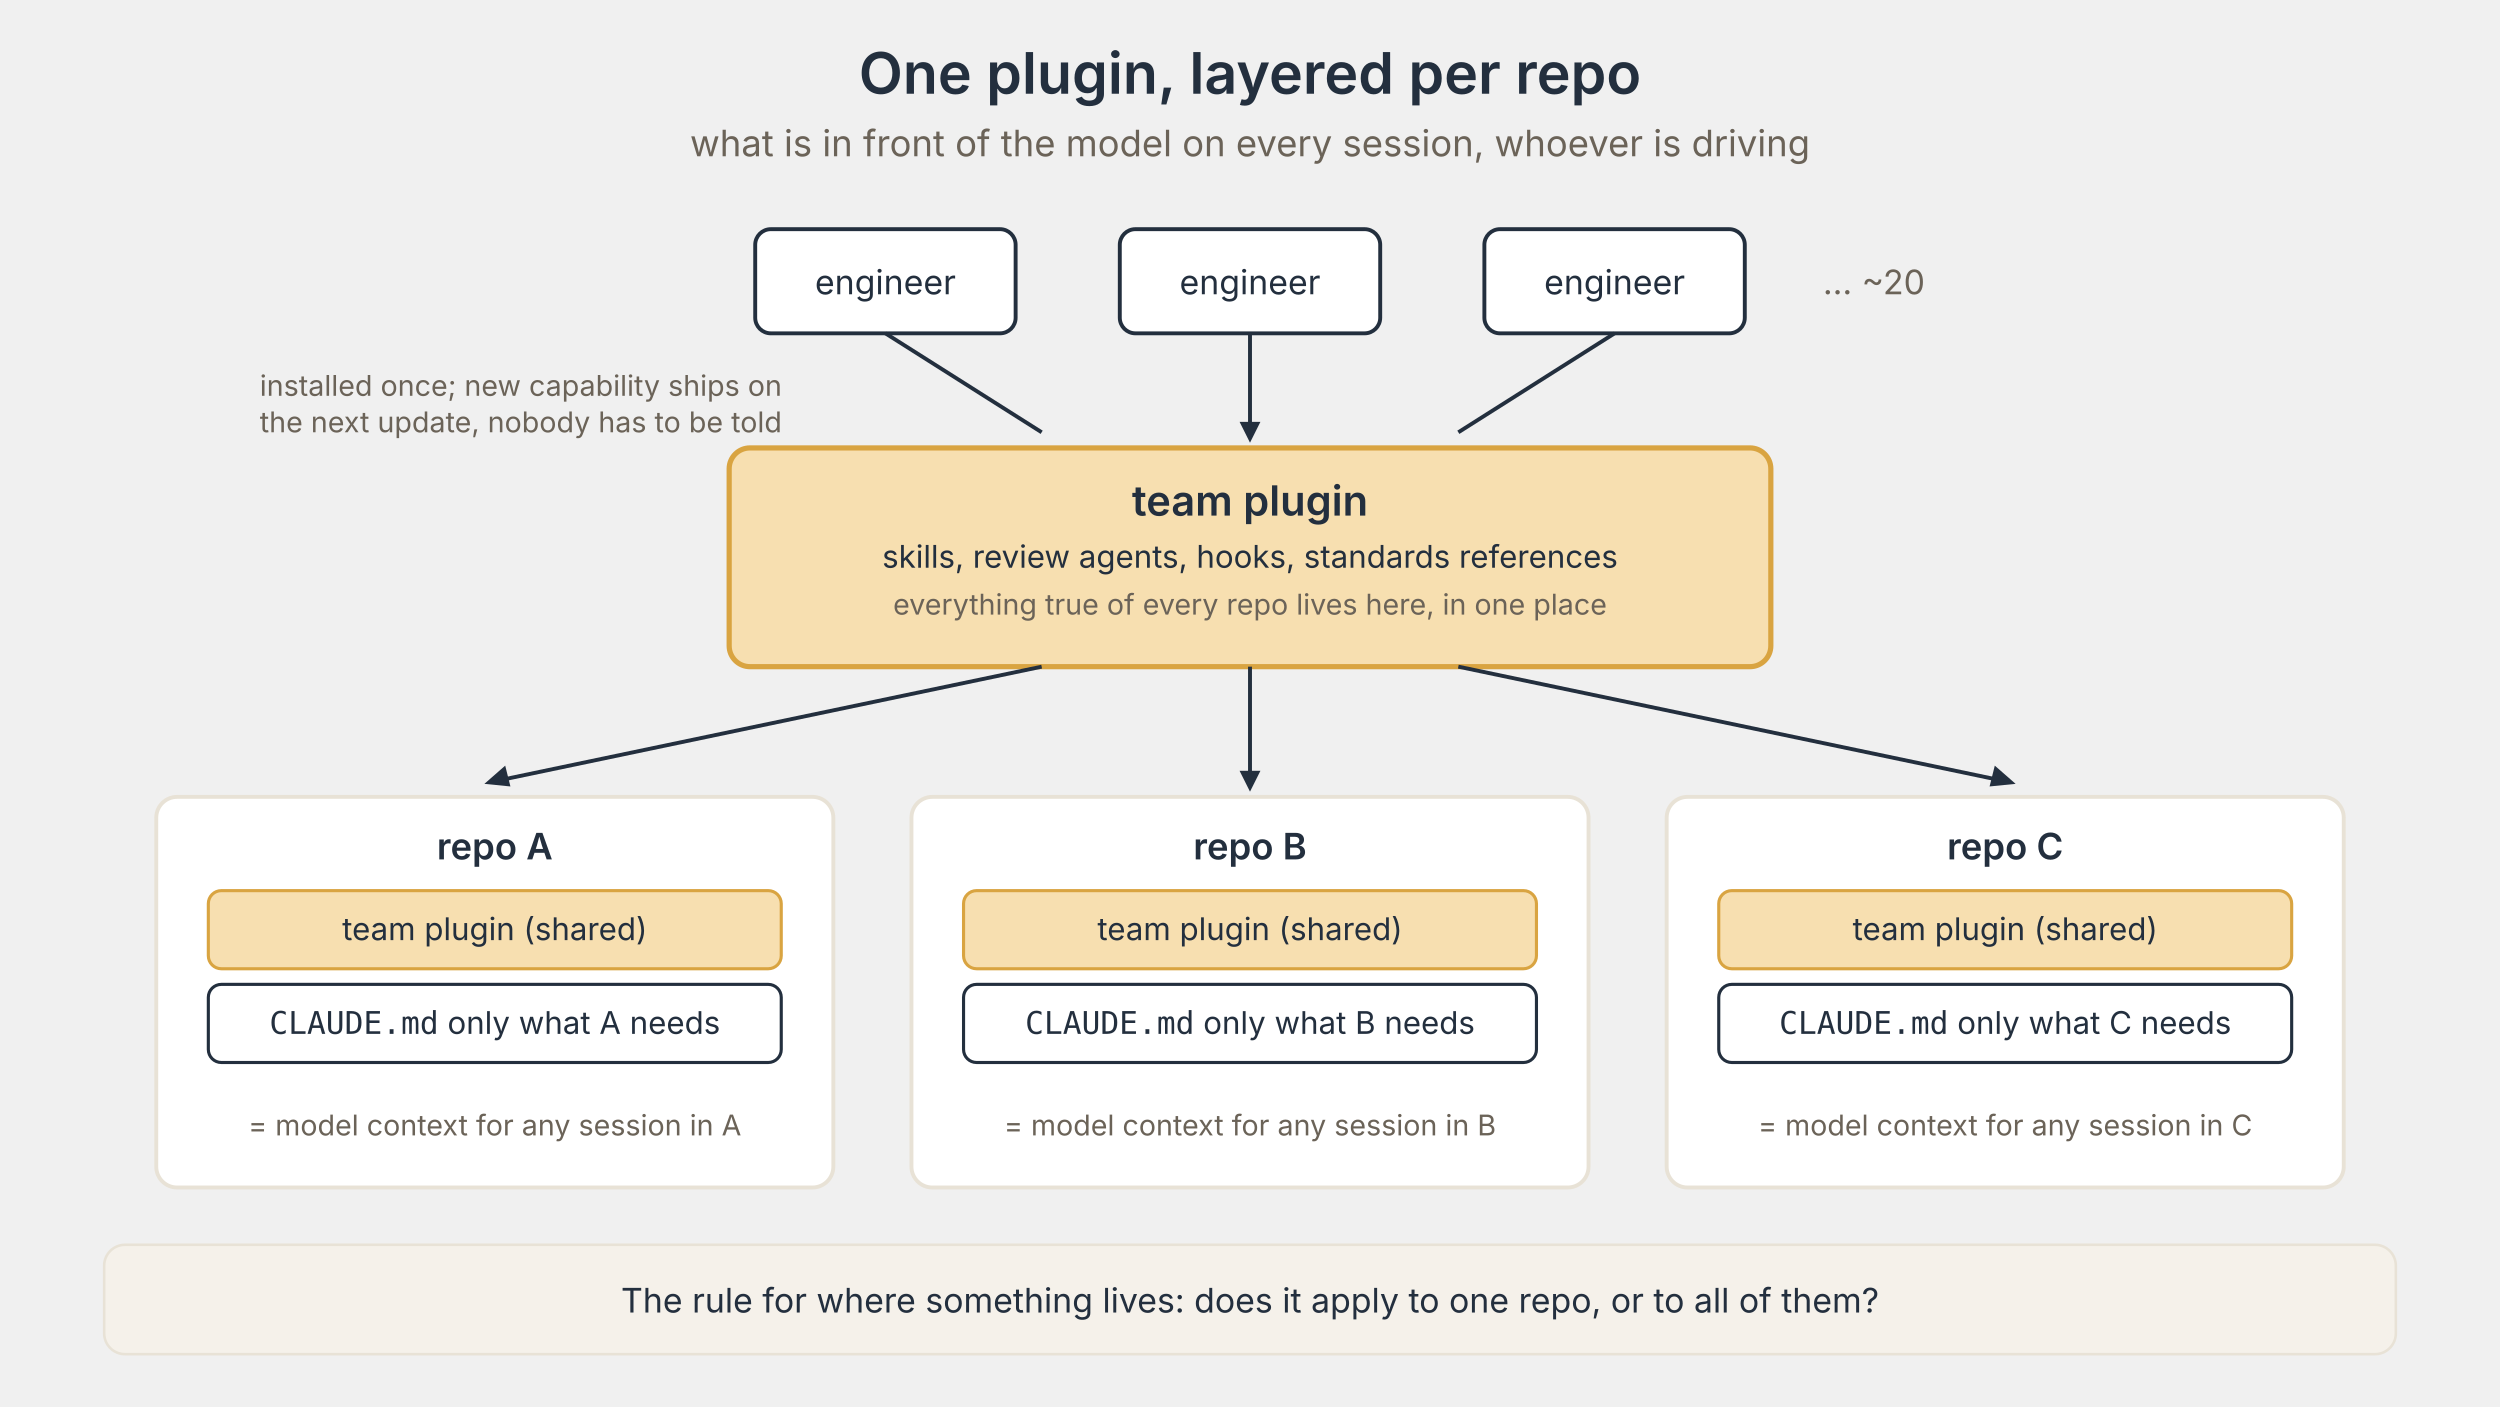
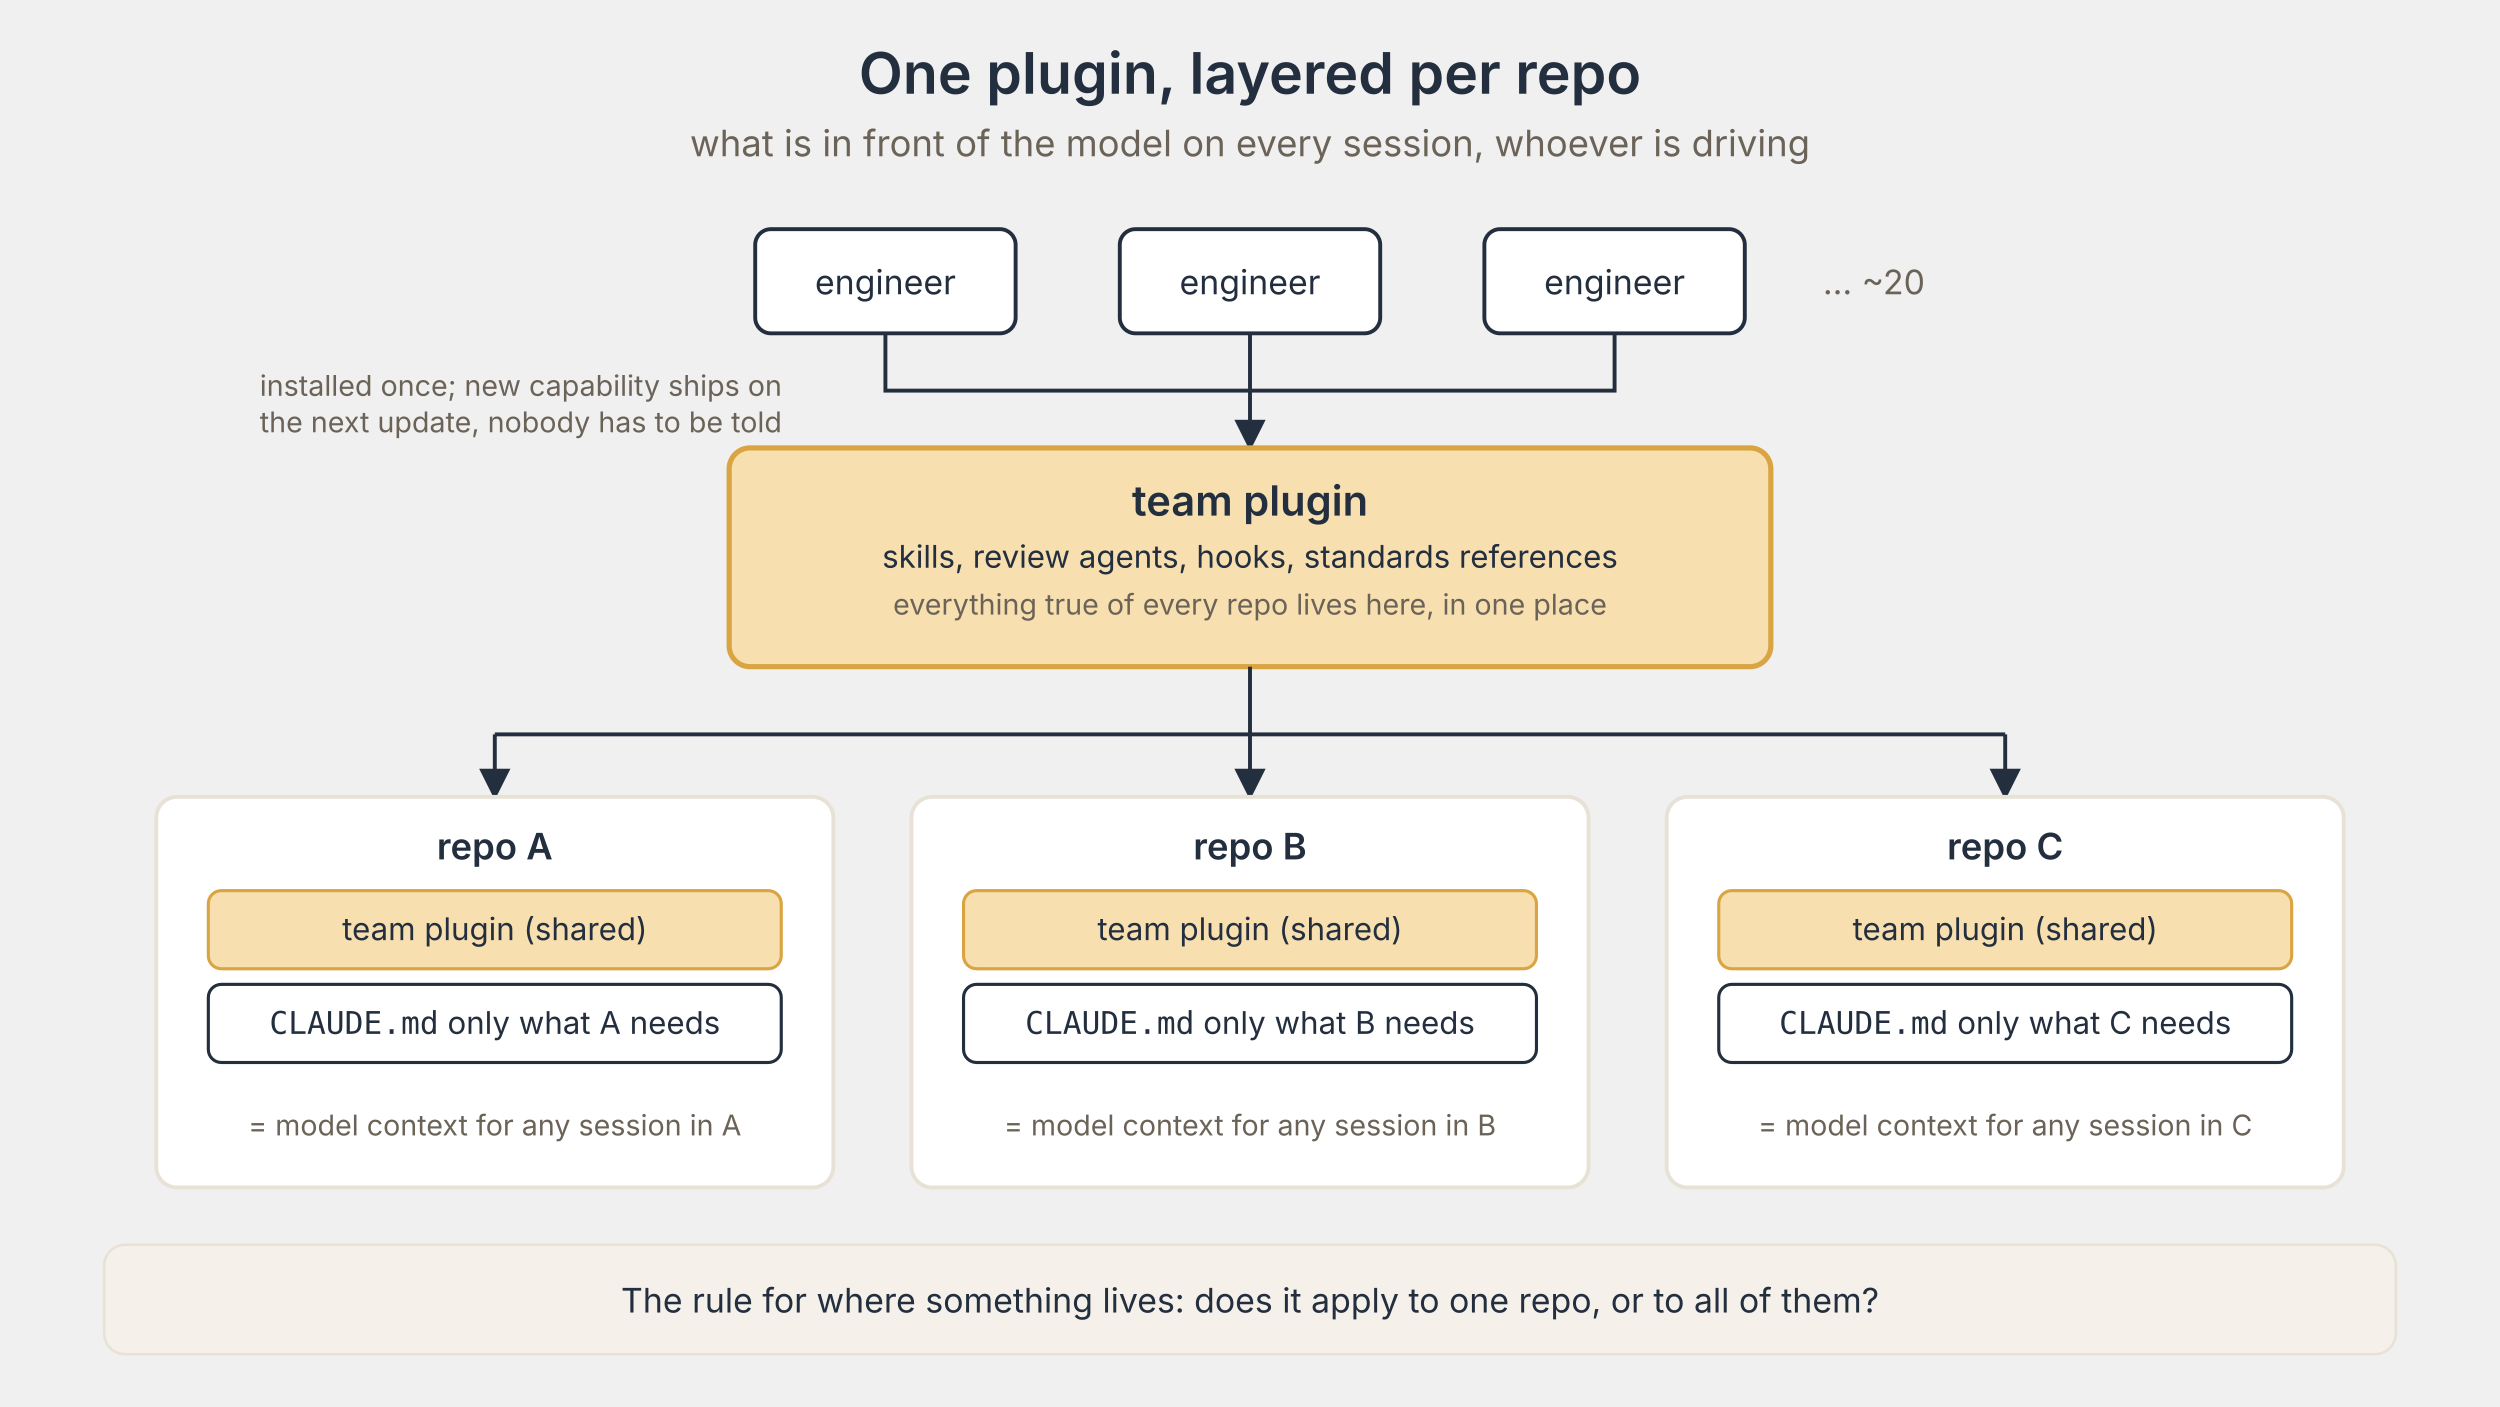
<svg xmlns="http://www.w3.org/2000/svg" viewBox="0 0 960 540" width="960" height="540" font-family="'Inter', system-ui, -apple-system, sans-serif">
+   <defs>
+     <marker id="arrow" viewBox="0 0 10 10" refX="9" refY="5" markerWidth="8" markerHeight="8" orient="auto-start-reverse">
+       <path d="M 0 0 L 10 5 L 0 10 z" fill="#232F3E" />
+     </marker>
+   </defs>
  <rect x="0" y="0" width="960" height="540" fill="none" />
  <text x="480" y="36" text-anchor="middle" font-size="22" font-weight="600" fill="#232F3E">One plugin, layered per repo</text>
  <text x="480" y="60" text-anchor="middle" font-size="14" fill="#6B6358">what is in front of the model on every session, whoever is driving</text>
  <rect x="290" y="88" width="100" height="40" rx="6" fill="#FFFFFF" stroke="#232F3E" stroke-width="1.5" />
  <text x="340" y="113" text-anchor="middle" font-size="13" fill="#232F3E">engineer</text>
  <rect x="430" y="88" width="100" height="40" rx="6" fill="#FFFFFF" stroke="#232F3E" stroke-width="1.5" />
  <text x="480" y="113" text-anchor="middle" font-size="13" fill="#232F3E">engineer</text>
  <rect x="570" y="88" width="100" height="40" rx="6" fill="#FFFFFF" stroke="#232F3E" stroke-width="1.5" />
  <text x="620" y="113" text-anchor="middle" font-size="13" fill="#232F3E">engineer</text>
  <text x="700" y="113" font-size="13" fill="#6B6358">... ~20</text>
-   <line x1="340" y1="128" x2="400" y2="166" stroke="#232F3E" stroke-width="1.5" />
-   <line x1="480" y1="128" x2="480" y2="166" stroke="#232F3E" stroke-width="1.5" />
-   <line x1="620" y1="128" x2="560" y2="166" stroke="#232F3E" stroke-width="1.5" />
-   <polygon points="480,170 476,162 484,162" fill="#232F3E" />
+   <path d="M 340 128 V 150 H 620 V 128" fill="none" stroke="#232F3E" stroke-width="1.5" />
+   <path d="M 480 128 V 172" fill="none" stroke="#232F3E" stroke-width="1.5" marker-end="url(#arrow)" />
  <text x="200" y="152" text-anchor="middle" font-size="11" fill="#6B6358">installed once; new capability ships on</text>
  <text x="200" y="166" text-anchor="middle" font-size="11" fill="#6B6358">the next update, nobody has to be told</text>
  <rect x="280" y="172" width="400" height="84" rx="8" fill="#F7DFB0" stroke="#D9A441" stroke-width="2" />
  <text x="480" y="198" text-anchor="middle" font-size="16" font-weight="600" fill="#232F3E">team plugin</text>
  <text x="480" y="218" text-anchor="middle" font-size="12" fill="#232F3E">skills, review agents, hooks, standards references</text>
  <text x="480" y="236" text-anchor="middle" font-size="11" fill="#6B6358">everything true of every repo lives here, in one place</text>
-   <line x1="400" y1="256" x2="190" y2="300" stroke="#232F3E" stroke-width="1.5" />
-   <polygon points="186,301 194,294 196,302" fill="#232F3E" />
-   <line x1="480" y1="256" x2="480" y2="300" stroke="#232F3E" stroke-width="1.5" />
-   <polygon points="480,304 476,296 484,296" fill="#232F3E" />
-   <line x1="560" y1="256" x2="770" y2="300" stroke="#232F3E" stroke-width="1.5" />
-   <polygon points="774,301 764,302 766,294" fill="#232F3E" />
+   <path d="M 480 256 V 282" fill="none" stroke="#232F3E" stroke-width="1.5" />
+   <path d="M 190 282 H 770" fill="none" stroke="#232F3E" stroke-width="1.5" />
+   <path d="M 190 282 V 306" fill="none" stroke="#232F3E" stroke-width="1.5" marker-end="url(#arrow)" />
+   <path d="M 480 282 V 306" fill="none" stroke="#232F3E" stroke-width="1.5" marker-end="url(#arrow)" />
+   <path d="M 770 282 V 306" fill="none" stroke="#232F3E" stroke-width="1.5" marker-end="url(#arrow)" />
  <rect x="60" y="306" width="260" height="150" rx="8" fill="#FFFFFF" stroke="#E8E2D6" stroke-width="1.5" />
  <text x="190" y="330" text-anchor="middle" font-size="14" font-weight="600" fill="#232F3E">repo A</text>
  <rect x="80" y="342" width="220" height="30" rx="5" fill="#F7DFB0" stroke="#D9A441" stroke-width="1.2" />
  <text x="190" y="361" text-anchor="middle" font-size="12" fill="#232F3E">team plugin (shared)</text>
  <rect x="80" y="378" width="220" height="30" rx="5" fill="#FFFFFF" stroke="#232F3E" stroke-width="1.2" />
  <text x="190" y="397" text-anchor="middle" font-size="12" fill="#232F3E">
    <tspan font-family="'JetBrains Mono', ui-monospace, monospace">CLAUDE.md</tspan> only what A needs</text>
  <text x="190" y="436" text-anchor="middle" font-size="11" fill="#6B6358">= model context for any session in A</text>
  <rect x="350" y="306" width="260" height="150" rx="8" fill="#FFFFFF" stroke="#E8E2D6" stroke-width="1.5" />
  <text x="480" y="330" text-anchor="middle" font-size="14" font-weight="600" fill="#232F3E">repo B</text>
  <rect x="370" y="342" width="220" height="30" rx="5" fill="#F7DFB0" stroke="#D9A441" stroke-width="1.2" />
  <text x="480" y="361" text-anchor="middle" font-size="12" fill="#232F3E">team plugin (shared)</text>
  <rect x="370" y="378" width="220" height="30" rx="5" fill="#FFFFFF" stroke="#232F3E" stroke-width="1.2" />
  <text x="480" y="397" text-anchor="middle" font-size="12" fill="#232F3E">
    <tspan font-family="'JetBrains Mono', ui-monospace, monospace">CLAUDE.md</tspan> only what B needs</text>
  <text x="480" y="436" text-anchor="middle" font-size="11" fill="#6B6358">= model context for any session in B</text>
  <rect x="640" y="306" width="260" height="150" rx="8" fill="#FFFFFF" stroke="#E8E2D6" stroke-width="1.5" />
  <text x="770" y="330" text-anchor="middle" font-size="14" font-weight="600" fill="#232F3E">repo C</text>
  <rect x="660" y="342" width="220" height="30" rx="5" fill="#F7DFB0" stroke="#D9A441" stroke-width="1.2" />
  <text x="770" y="361" text-anchor="middle" font-size="12" fill="#232F3E">team plugin (shared)</text>
  <rect x="660" y="378" width="220" height="30" rx="5" fill="#FFFFFF" stroke="#232F3E" stroke-width="1.2" />
  <text x="770" y="397" text-anchor="middle" font-size="12" fill="#232F3E">
    <tspan font-family="'JetBrains Mono', ui-monospace, monospace">CLAUDE.md</tspan> only what C needs</text>
  <text x="770" y="436" text-anchor="middle" font-size="11" fill="#6B6358">= model context for any session in C</text>
  <rect x="40" y="478" width="880" height="42" rx="8" fill="#F5F1EA" stroke="#E8E2D6" stroke-width="1" />
  <text x="480" y="504" text-anchor="middle" font-size="13" fill="#232F3E">The rule for where something lives: does it apply to one repo, or to all of them?</text>
</svg>
